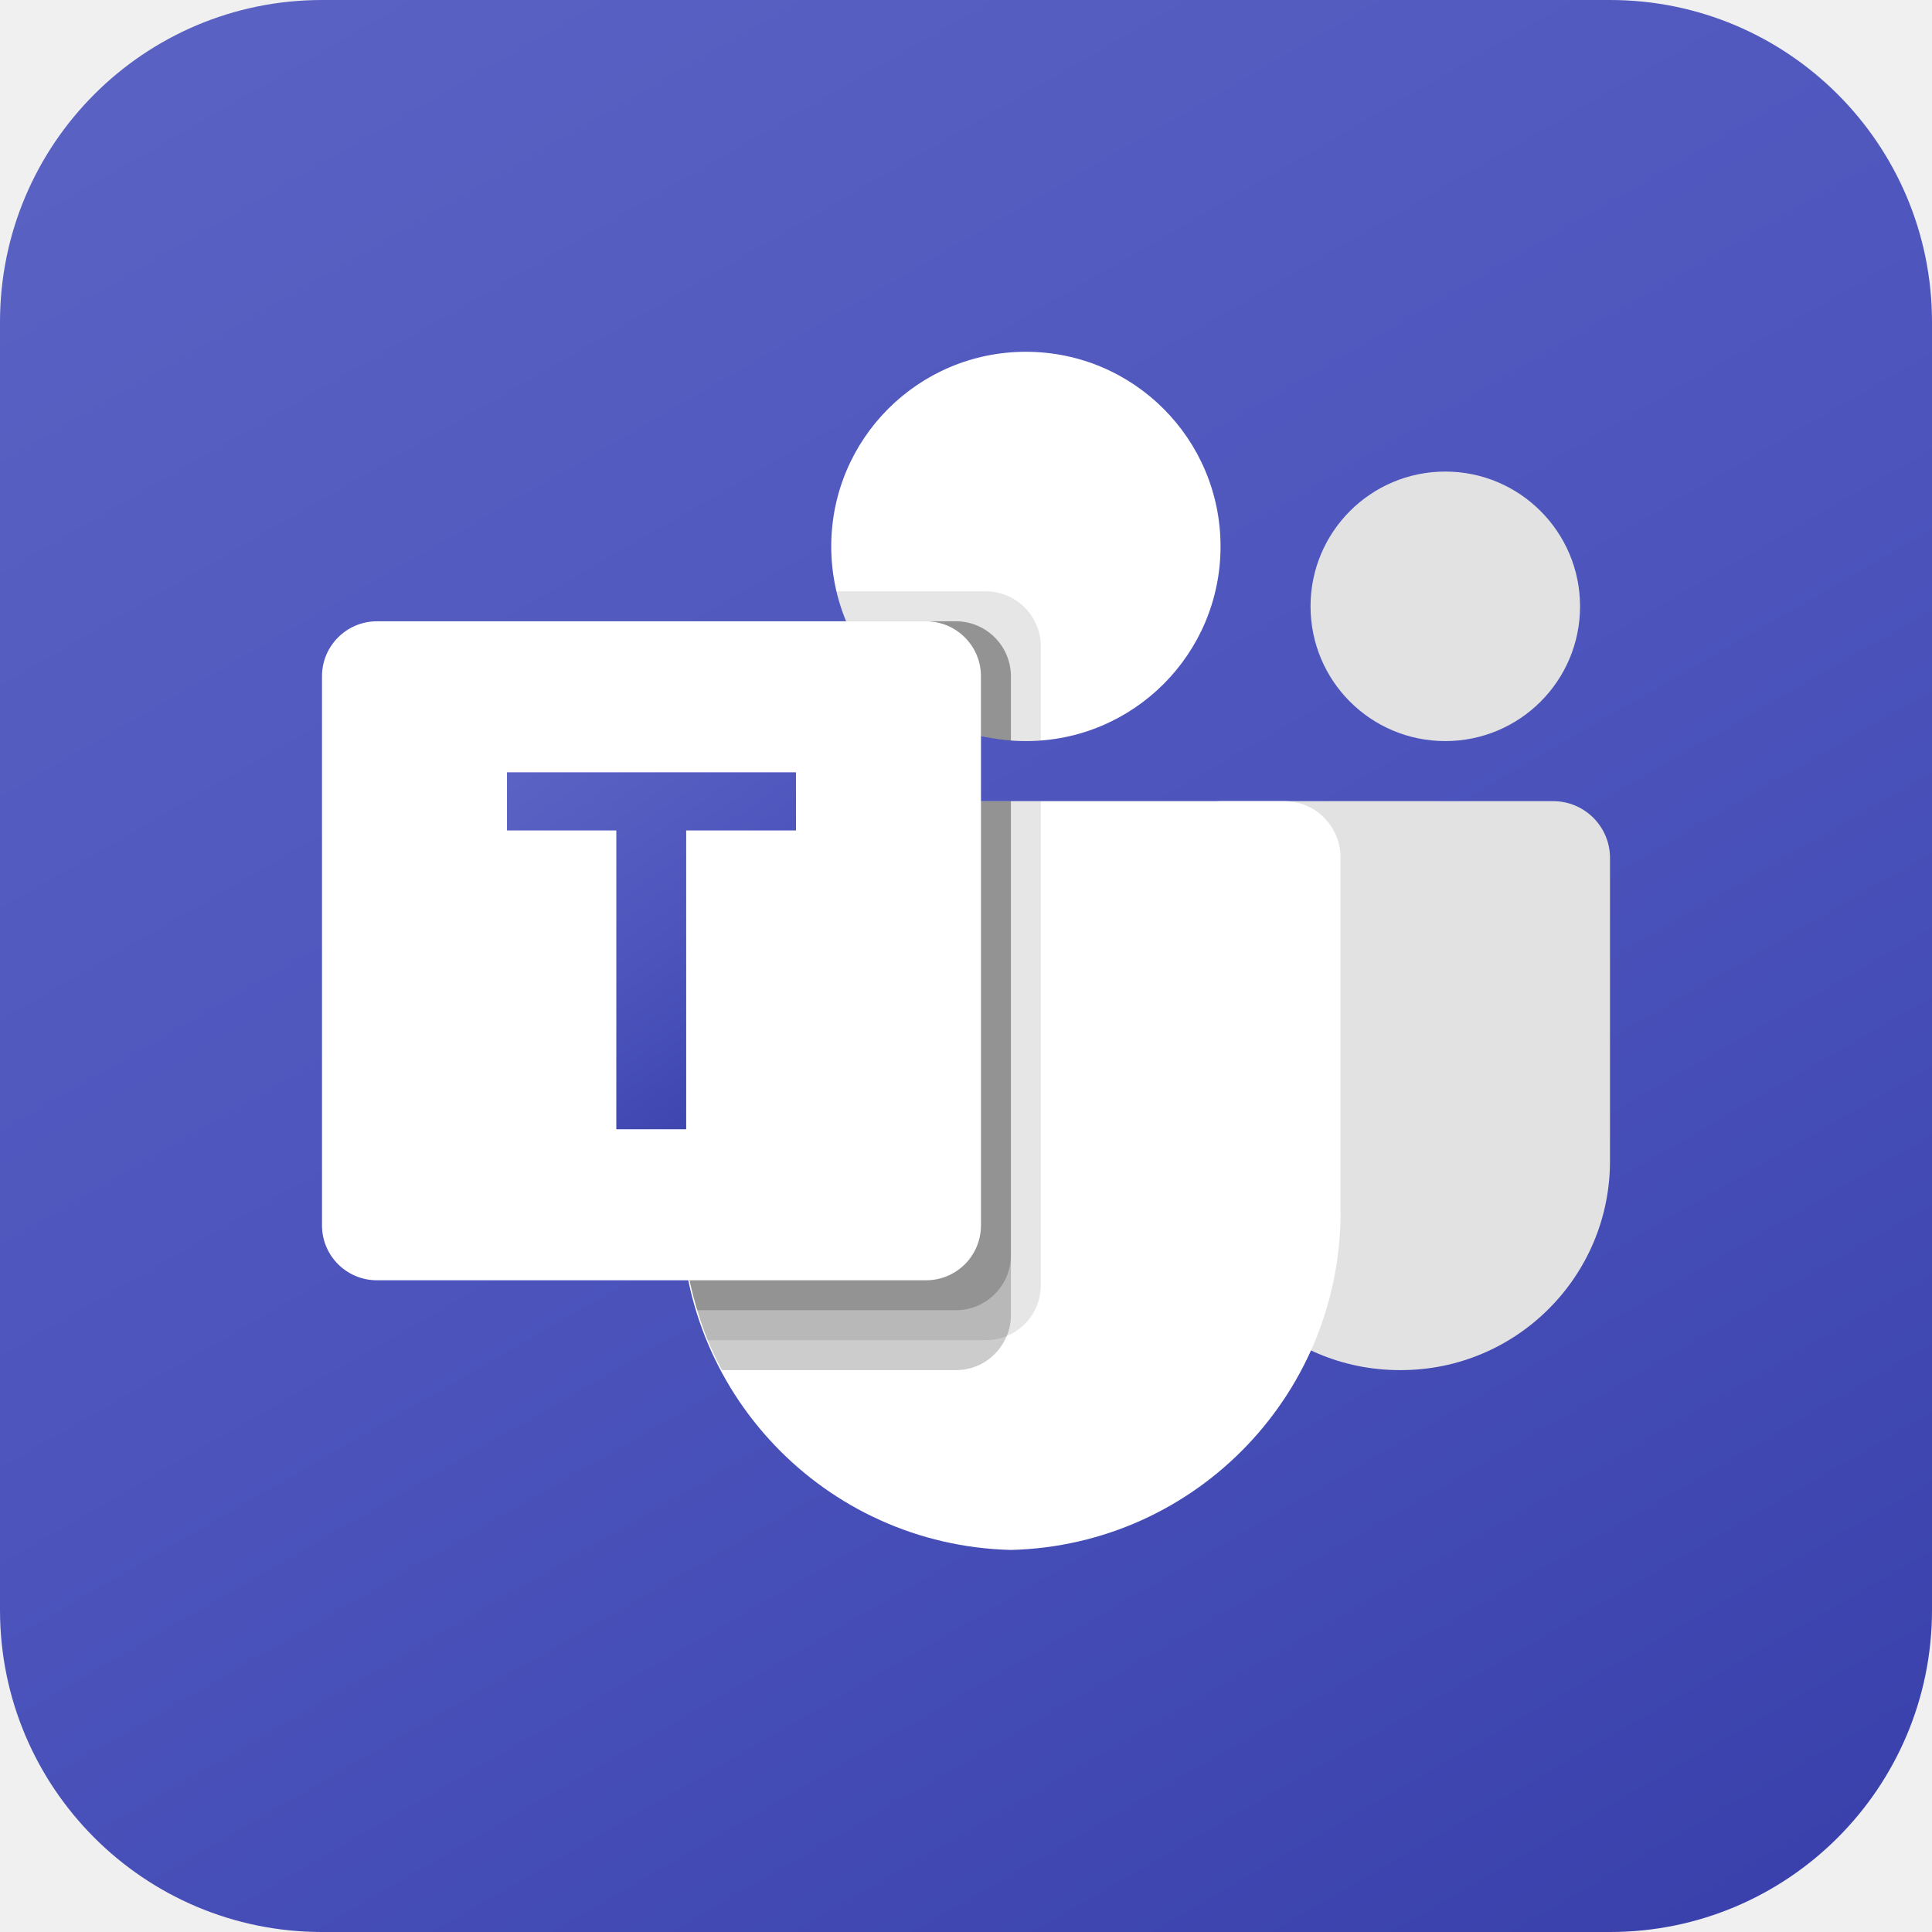
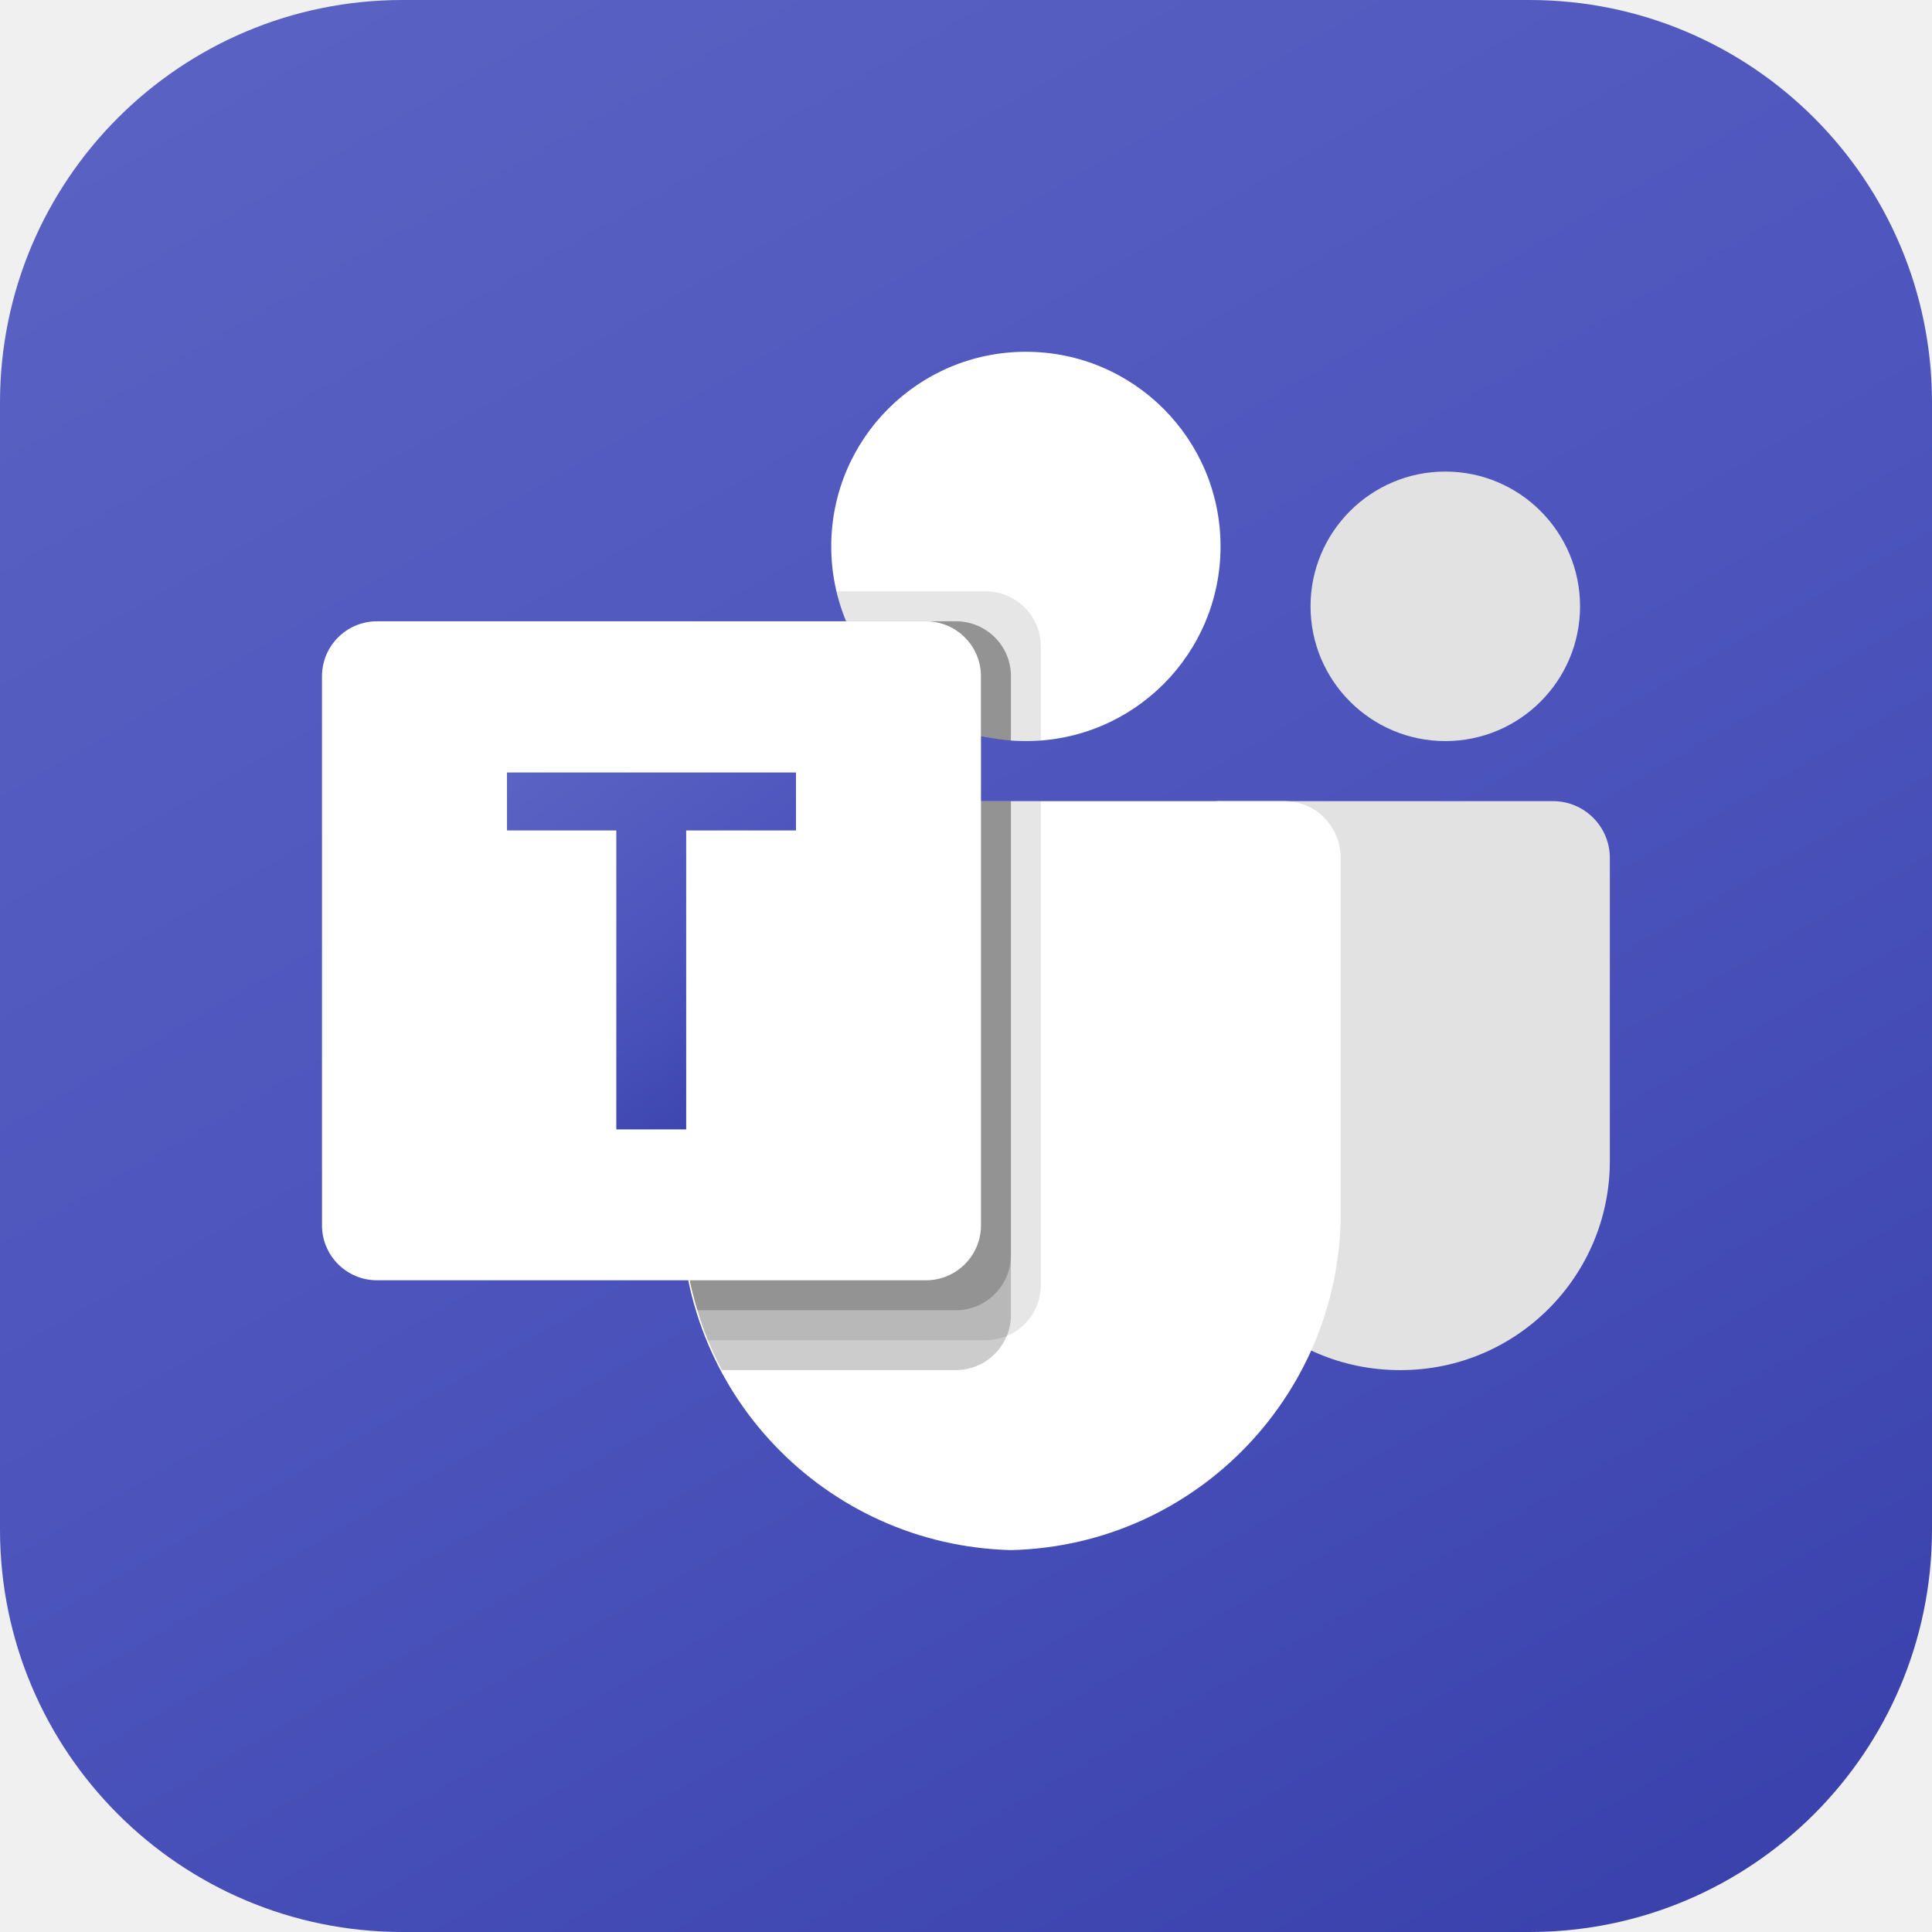
- <svg xmlns="http://www.w3.org/2000/svg" width="12" height="12" viewBox="0 0 12 12" fill="none">
-   <rect width="12" height="12" rx="2" fill="url(#paint0_linear_210_201)" />
-   <g clip-path="url(#clip0_210_201)">
-     <path d="M7.58 4.976H9.646C9.842 4.976 10 5.134 10 5.329V7.211C10 7.929 9.418 8.51 8.701 8.51H8.695C7.977 8.511 7.395 7.929 7.395 7.211C7.395 7.211 7.395 7.211 7.395 7.211V5.16C7.395 5.058 7.478 4.976 7.58 4.976Z" fill="#E2E2E2" />
-     <path d="M8.977 4.603C9.439 4.603 9.814 4.229 9.814 3.766C9.814 3.304 9.439 2.929 8.977 2.929C8.514 2.929 8.14 3.304 8.14 3.766C8.14 4.229 8.514 4.603 8.977 4.603Z" fill="#E2E2E2" />
-     <path d="M6.372 4.603C7.04 4.603 7.581 4.062 7.581 3.394C7.581 2.726 7.04 2.185 6.372 2.185C5.704 2.185 5.163 2.726 5.163 3.394C5.163 4.062 5.704 4.603 6.372 4.603Z" fill="white" />
-     <path d="M7.985 4.976H4.574C4.381 4.98 4.228 5.14 4.233 5.333V7.48C4.206 8.638 5.121 9.598 6.279 9.627C7.437 9.598 8.352 8.638 8.326 7.48V5.333C8.33 5.14 8.177 4.98 7.985 4.976Z" fill="white" />
-     <path opacity="0.1" d="M6.465 4.976V7.984C6.464 8.122 6.381 8.246 6.253 8.298C6.212 8.316 6.169 8.324 6.125 8.324H4.396C4.372 8.263 4.35 8.202 4.331 8.138C4.266 7.925 4.233 7.703 4.233 7.48V5.333C4.228 5.14 4.38 4.98 4.573 4.976H6.465Z" fill="black" />
-     <path opacity="0.2" d="M6.279 4.976V8.17C6.279 8.214 6.27 8.258 6.253 8.298C6.2 8.426 6.077 8.51 5.939 8.51H4.484C4.452 8.449 4.422 8.388 4.396 8.324C4.37 8.261 4.35 8.202 4.331 8.138C4.266 7.925 4.233 7.703 4.233 7.48V5.333C4.228 5.14 4.38 4.98 4.573 4.976H6.279Z" fill="black" />
-     <path opacity="0.2" d="M6.279 4.976V7.798C6.278 7.985 6.126 8.137 5.939 8.138H4.331C4.266 7.925 4.233 7.703 4.233 7.48V5.333C4.228 5.14 4.38 4.98 4.573 4.976H6.279Z" fill="black" />
-     <path opacity="0.1" d="M6.465 4.014V4.6C6.434 4.602 6.404 4.603 6.372 4.603C6.34 4.603 6.311 4.602 6.279 4.6C6.216 4.596 6.154 4.586 6.093 4.57C5.716 4.481 5.405 4.217 5.256 3.859C5.23 3.799 5.21 3.737 5.196 3.673H6.125C6.312 3.674 6.464 3.826 6.465 4.014Z" fill="black" />
-     <path opacity="0.2" d="M6.279 4.2V4.6C6.216 4.596 6.154 4.586 6.093 4.57C5.716 4.481 5.405 4.217 5.256 3.859H5.939C6.126 3.86 6.278 4.012 6.279 4.2Z" fill="black" />
-     <path opacity="0.2" d="M6.279 4.2V4.6C6.216 4.596 6.154 4.586 6.093 4.57C5.716 4.481 5.405 4.217 5.256 3.859H5.939C6.126 3.86 6.278 4.012 6.279 4.2Z" fill="black" />
-     <path opacity="0.2" d="M6.093 4.2V4.57C5.716 4.481 5.405 4.217 5.256 3.859H5.753C5.94 3.86 6.092 4.012 6.093 4.2Z" fill="black" />
-     <path d="M2.341 3.859H5.752C5.94 3.859 6.093 4.012 6.093 4.2V7.611C6.093 7.8 5.94 7.952 5.752 7.952H2.341C2.153 7.952 2 7.8 2 7.611V4.2C2 4.012 2.153 3.859 2.341 3.859Z" fill="white" />
-     <path d="M4.944 5.158H4.262V7.014H3.828V5.158H3.149V4.797H4.944V5.158Z" fill="url(#paint1_linear_210_201)" />
+ <svg xmlns="http://www.w3.org/2000/svg" xmlns:xlink="http://www.w3.org/1999/xlink" fill="none" height="12" viewBox="0 0 12 12" width="12">
+   <linearGradient id="a">
+     <stop offset="0" stop-color="#5a62c3" />
+     <stop offset=".5" stop-color="#4d55bd" />
+     <stop offset="1" stop-color="#3940ab" />
+   </linearGradient>
+   <linearGradient id="b" gradientUnits="userSpaceOnUse" x1="2.085" x2="9.915" xlink:href="#a" y1="-.781" y2="12.781" />
+   <linearGradient id="c" gradientUnits="userSpaceOnUse" x1="3.461" x2="5.04" xlink:href="#a" y1="4.653" y2="6.868" />
+   <rect fill="url(#b)" height="12" rx="2.5" width="12" />
+   <path d="m7.58 4.976h2.066c.195 0 .353.158.353.353v1.882c0 .718-.582 1.299-1.299 1.299h-.006c-.718 0-1.299-.581-1.299-1.299 0-0 0-0 0-0v-2.051c0-.102.083-.185.185-.185z" fill="#e2e2e2" />
+   <path d="m8.977 4.603c.462 0 .837-.375.837-.837s-.375-.837-.837-.837c-.462 0-.837.375-.837.837s.375.837.837.837z" fill="#e2e2e2" />
+   <path d="m6.372 4.603c.668 0 1.209-.541 1.209-1.209s-.541-1.209-1.209-1.209-1.209.541-1.209 1.209.541 1.209 1.209 1.209z" fill="#fff" />
+   <path d="m7.985 4.976h-3.411c-.193.005-.345.165-.341.358v2.147c-.027 1.158.889 2.118 2.047 2.147 1.158-.028 2.073-.989 2.047-2.147v-2.147c.004-.193-.148-.353-.341-.358z" fill="#fff" />
+   <g fill="#000">
+     <path d="m6.465 4.976v3.008c-.001.138-.085.262-.212.314-.041.017-.084.026-.128.026h-1.728c-.024-.061-.047-.123-.065-.186-.065-.213-.098-.435-.099-.659v-2.147c-.004-.193.148-.352.34-.357z" opacity=".1" />
+     <path d="m6.279 4.976v3.194c0 .044-.009.088-.026.128-.053.128-.176.211-.314.212h-1.455c-.032-.061-.061-.123-.087-.186-.026-.063-.047-.123-.065-.186-.065-.213-.098-.435-.099-.659v-2.147c-.004-.193.148-.352.34-.357z" opacity=".2" />
+     <path d="m6.279 4.976v2.822c-.001.187-.153.339-.34.34h-1.607c-.065-.213-.098-.435-.099-.659v-2.147c-.004-.193.148-.352.34-.357z" opacity=".2" />
+     <path d="m6.465 4.014v.586c-.032.002-.061.004-.093.004-.032 0-.061-.002-.093-.004-.063-.004-.125-.014-.186-.03-.377-.089-.688-.353-.837-.711-.026-.06-.046-.122-.06-.186h.928c.188.001.34.153.34.34z" opacity=".1" />
+     <path d="m6.279 4.2v.4c-.063-.004-.125-.014-.186-.03-.377-.089-.688-.353-.837-.711h.683c.188.001.34.153.34.34z" opacity=".2" />
+     <path d="m6.279 4.2v.4c-.063-.004-.125-.014-.186-.03-.377-.089-.688-.353-.837-.711h.683c.188.001.34.153.34.34z" opacity=".2" />
+     <path d="m6.093 4.2v.37c-.377-.089-.688-.353-.837-.711h.497c.188.001.34.153.34.34z" opacity=".2" />
  </g>
-   <defs>
-     <linearGradient id="paint0_linear_210_201" x1="2.085" y1="-0.781" x2="9.915" y2="12.781" gradientUnits="userSpaceOnUse">
-       <stop stop-color="#5A62C3" />
-       <stop offset="0.5" stop-color="#4D55BD" />
-       <stop offset="1" stop-color="#3940AB" />
-     </linearGradient>
-     <linearGradient id="paint1_linear_210_201" x1="3.461" y1="4.653" x2="5.04" y2="6.868" gradientUnits="userSpaceOnUse">
-       <stop stop-color="#5A62C3" />
-       <stop offset="0.5" stop-color="#4D55BD" />
-       <stop offset="1" stop-color="#3940AB" />
-     </linearGradient>
-     <clipPath id="clip0_210_201">
-       <rect width="8" height="7.442" fill="white" transform="translate(2 2.18488)" />
-     </clipPath>
-   </defs>
+   <path d="m2.341 3.859h3.411c.188 0 .341.153.341.341v3.411c0 .188-.153.341-.341.341h-3.411c-.188 0-.341-.153-.341-.341v-3.411c0-.188.153-.341.341-.341z" fill="#fff" />
+   <path d="m4.944 5.158h-.682v1.857h-.434v-1.857h-.679v-.36h1.795z" fill="url(#c)" />
</svg>
